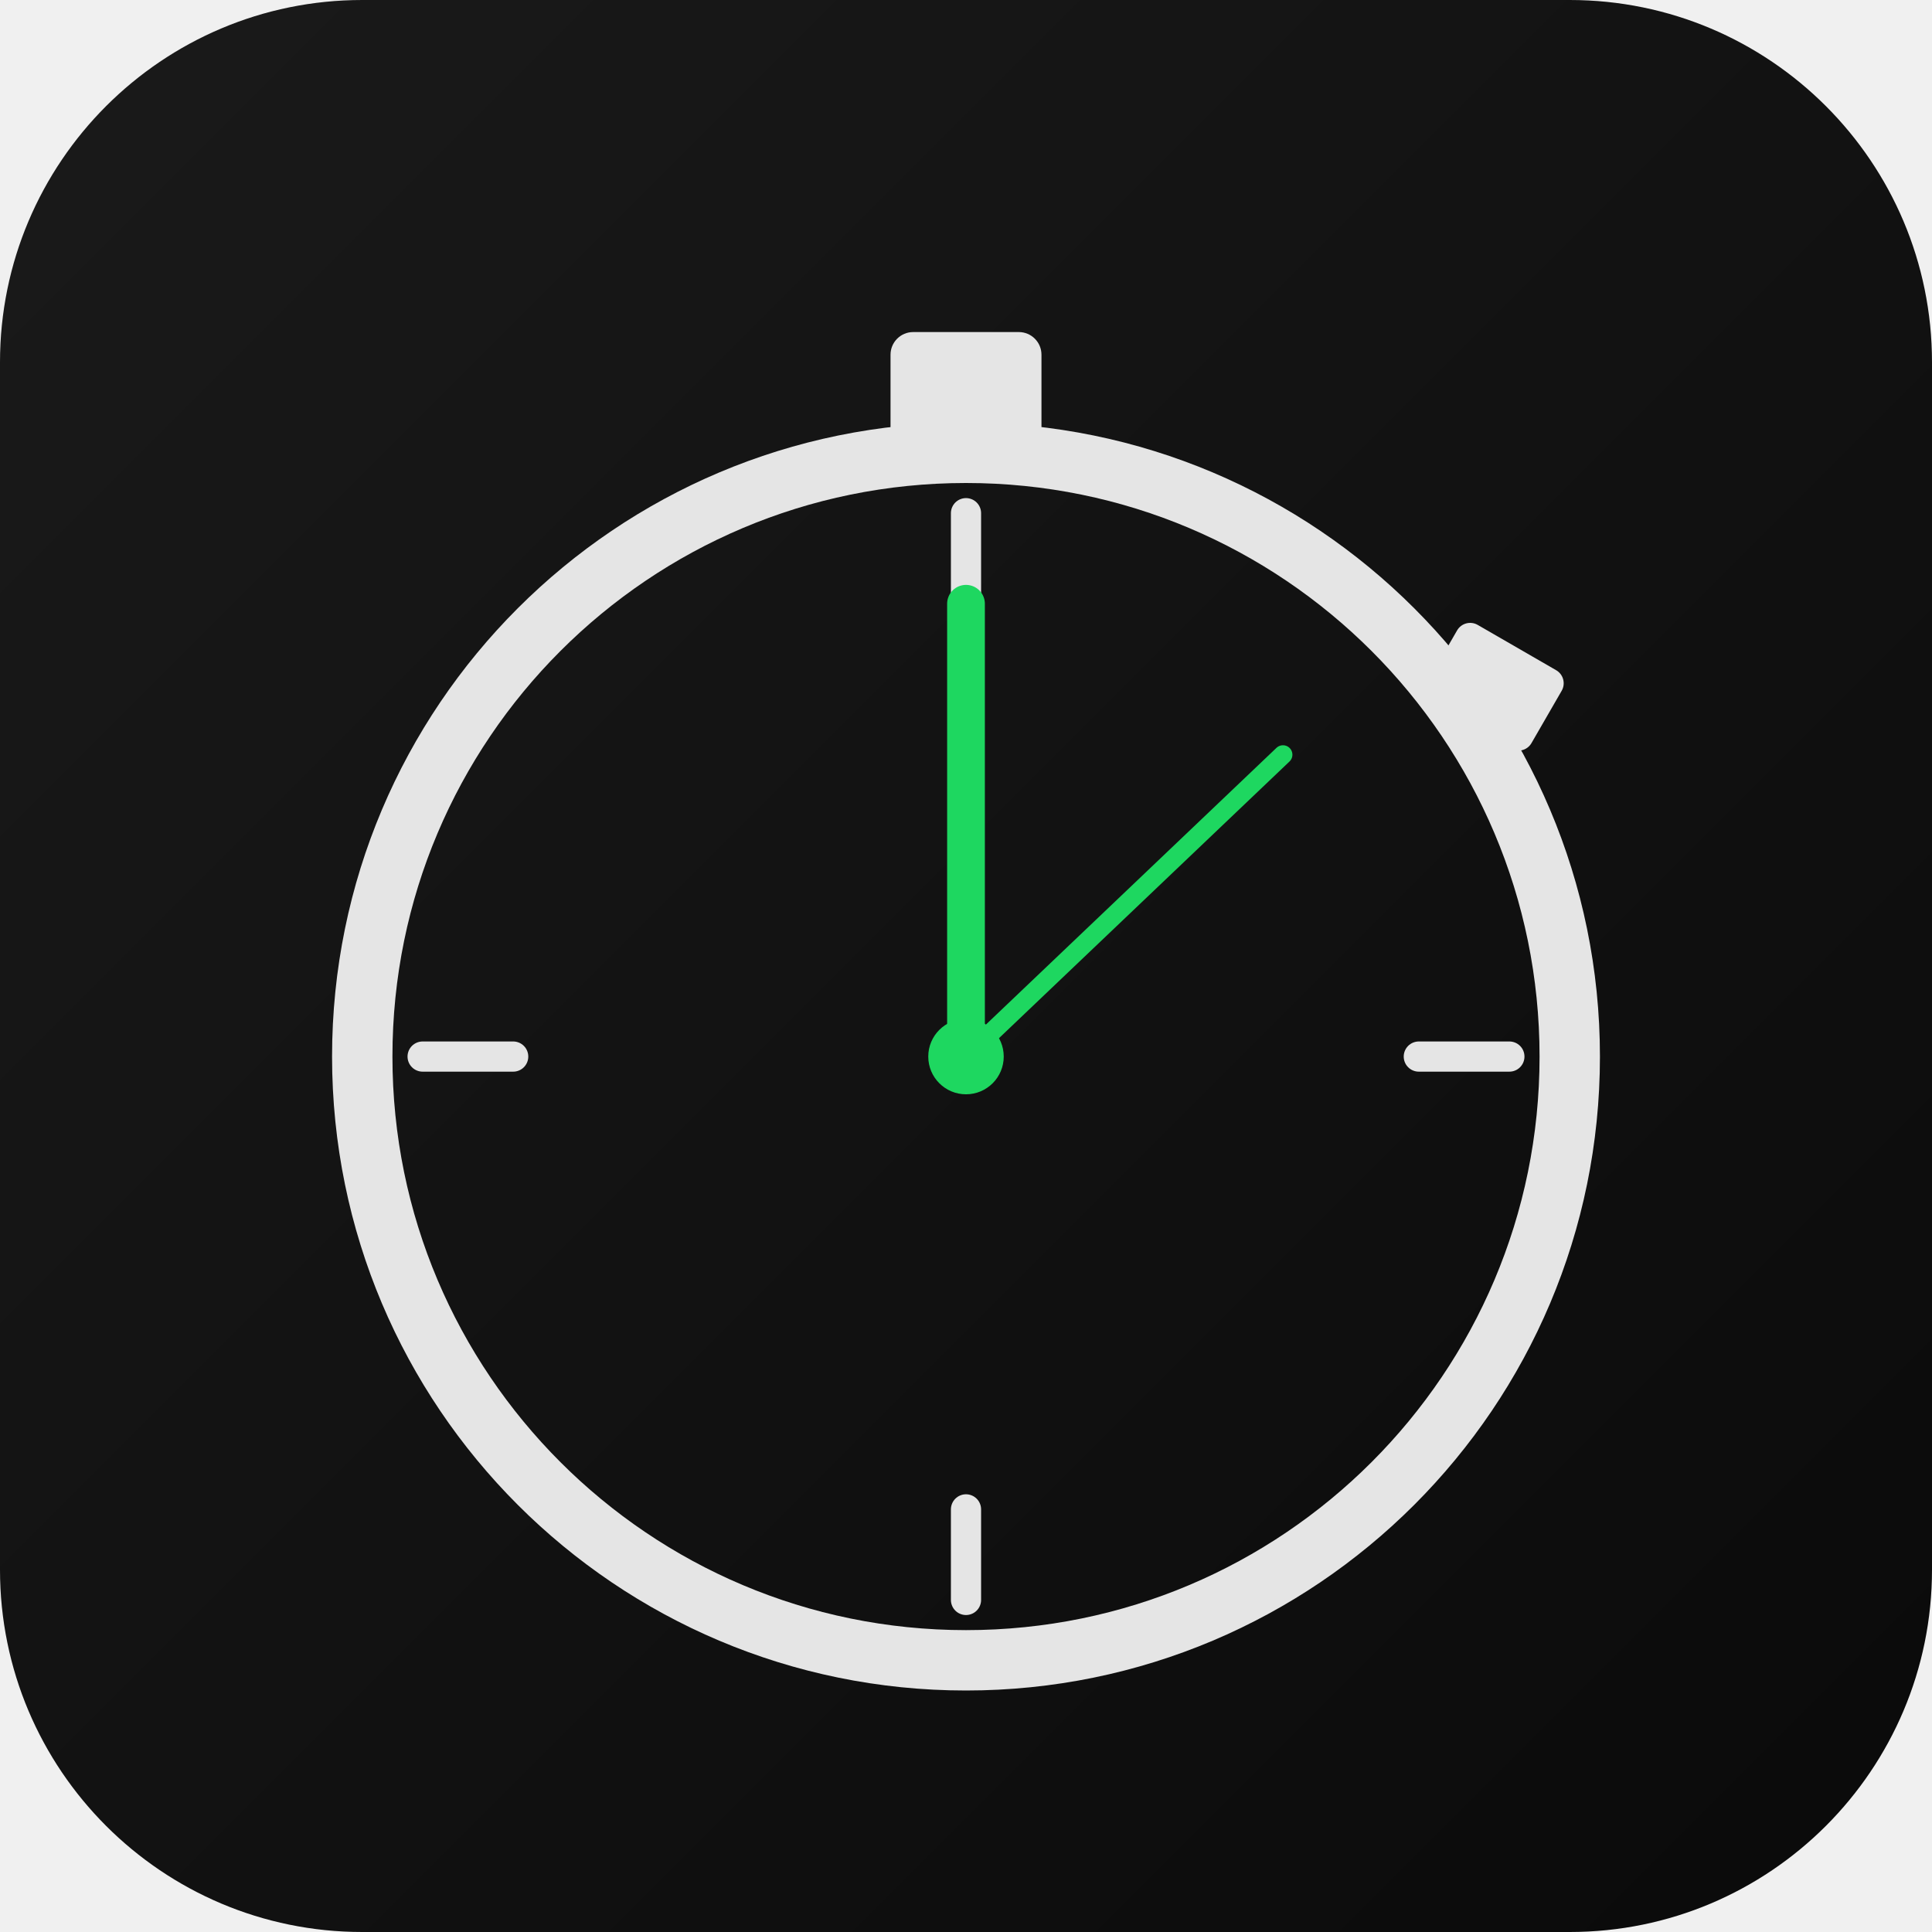
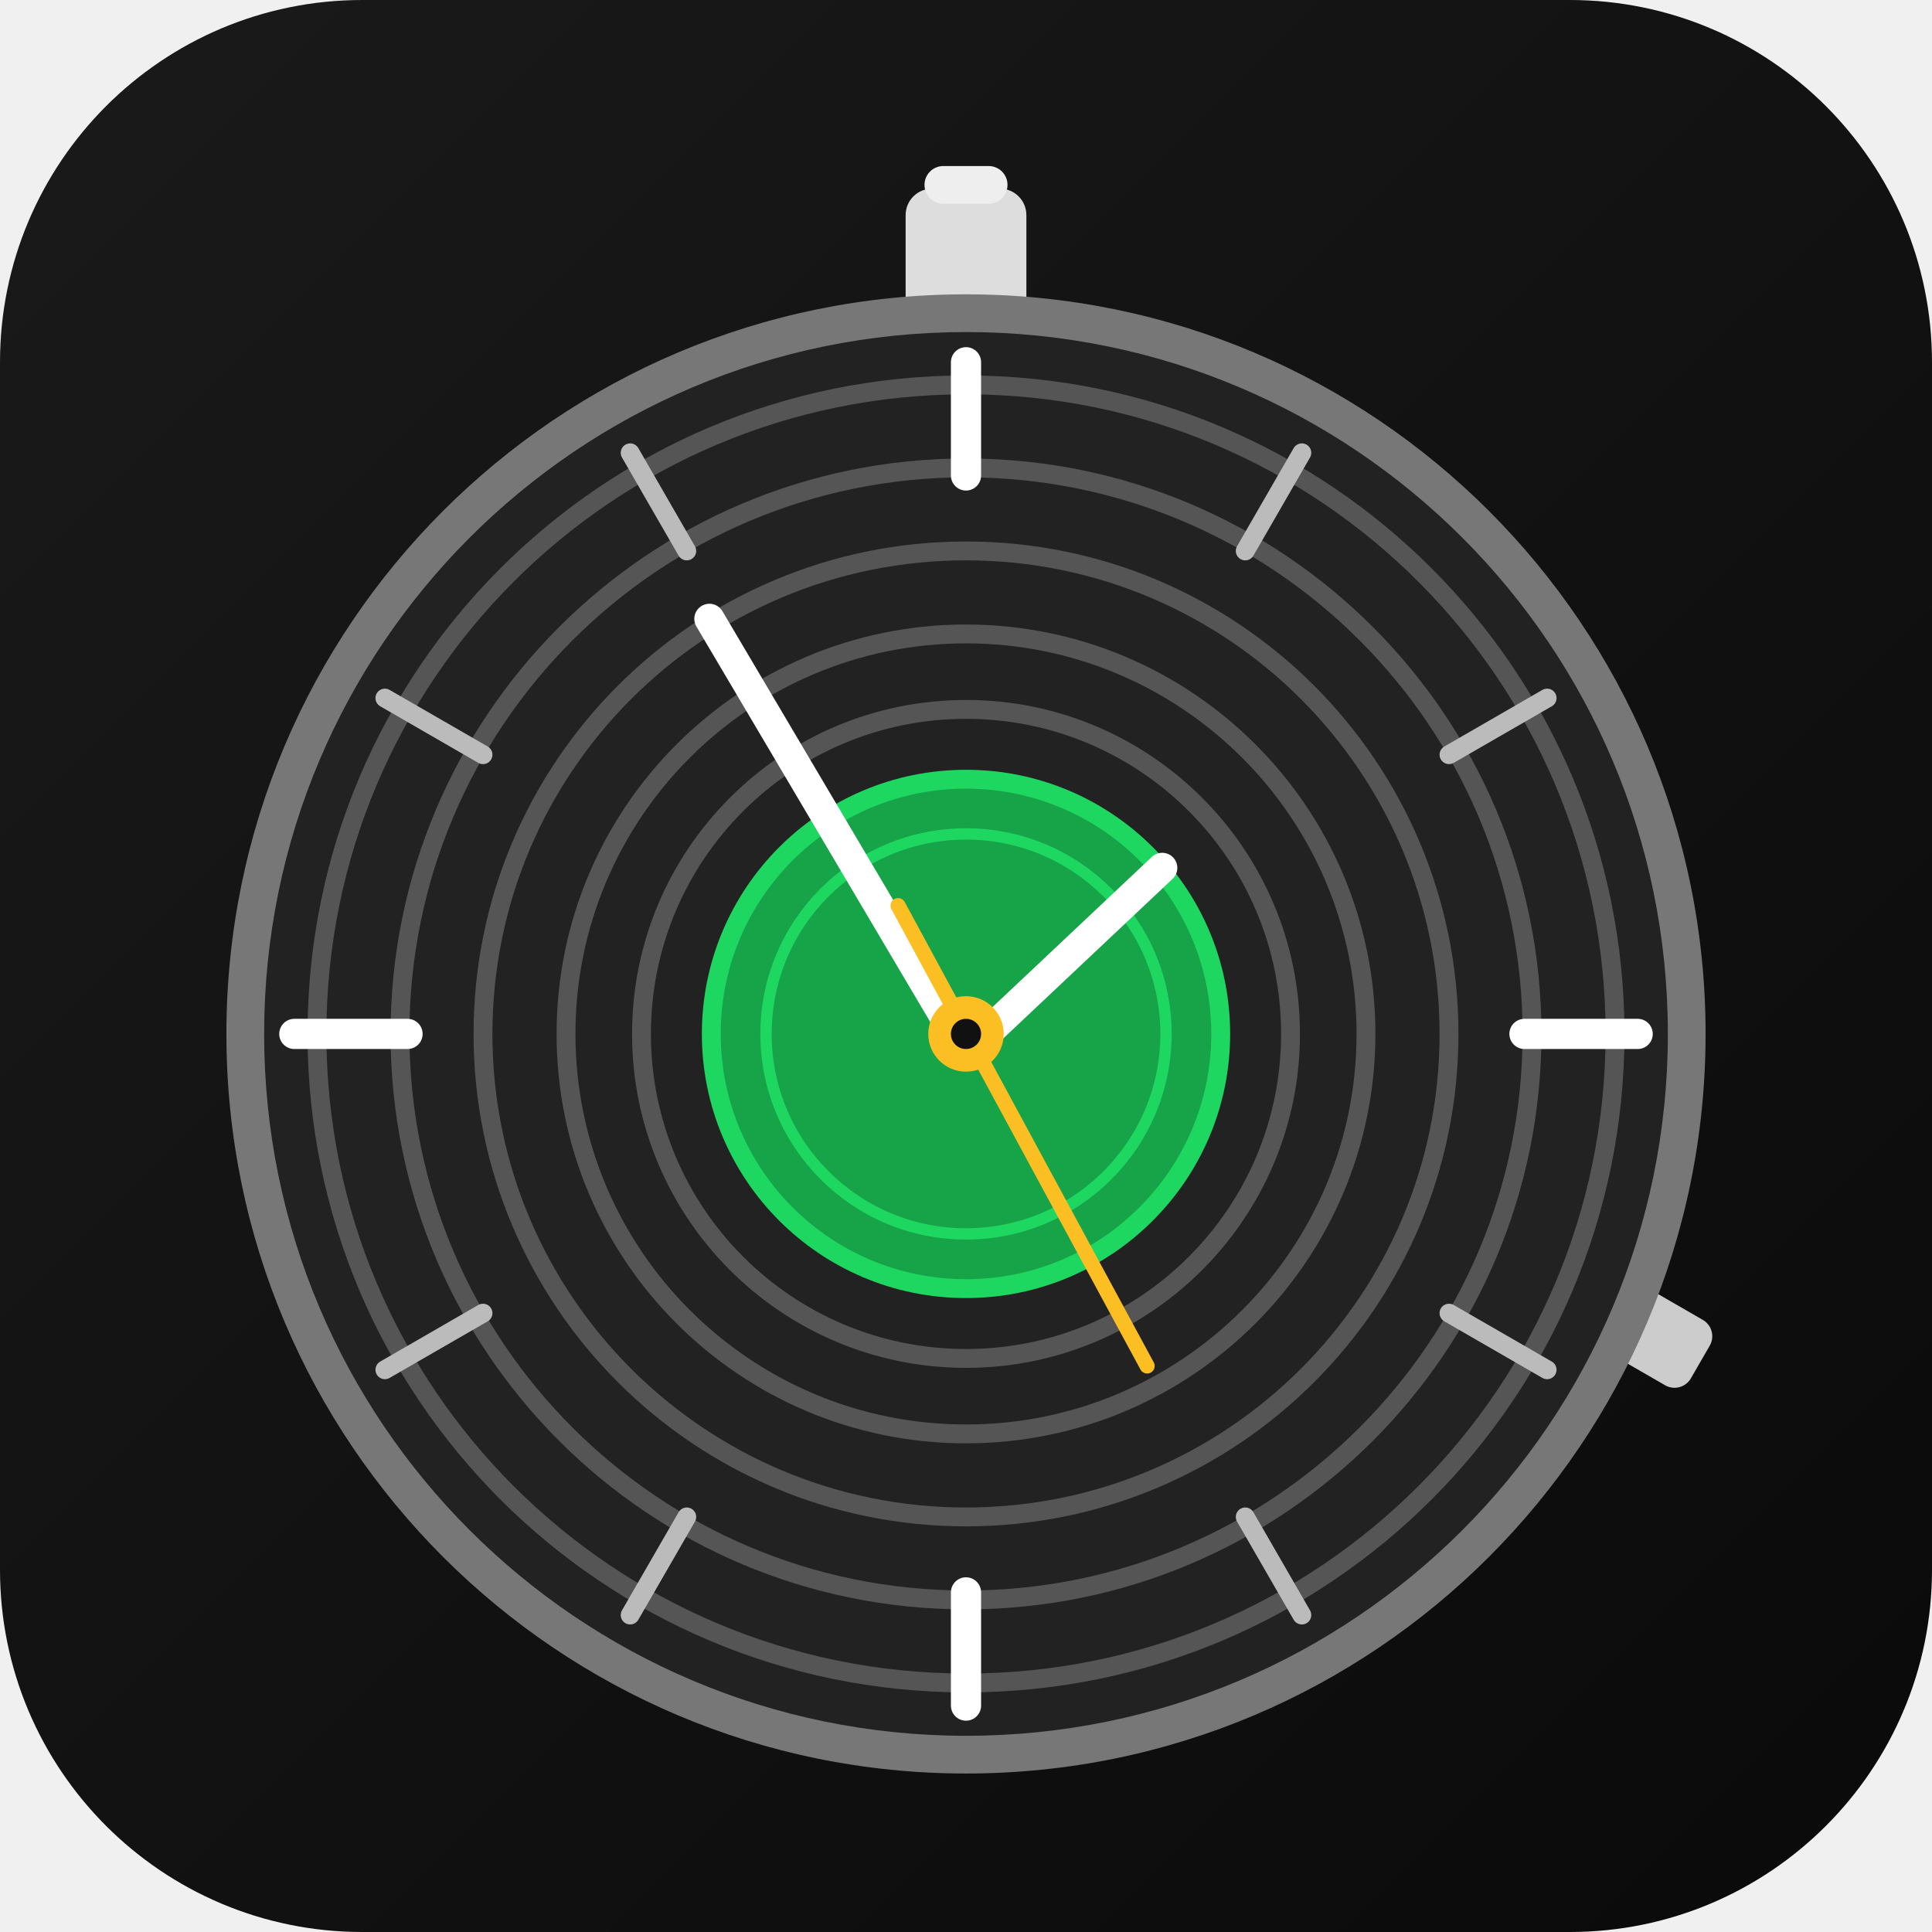
<svg xmlns="http://www.w3.org/2000/svg" viewBox="0 0 512 512">
  <defs>
    <linearGradient id="bg" x1="0%" y1="0%" x2="100%" y2="100%">
      <stop offset="0%" stop-color="#1a1a1a" />
      <stop offset="100%" stop-color="#0a0a0a" />
    </linearGradient>
  </defs>
  <rect width="512" height="512" rx="96" fill="url(#bg)" />
-   <circle cx="256" cy="280" r="160" fill="none" stroke="#e5e5e5" stroke-width="16" />
-   <rect x="236" y="88" width="40" height="40" rx="6" fill="#e5e5e5" />
-   <rect x="380" y="170" width="32" height="24" rx="4" fill="#e5e5e5" transform="rotate(30 396 182)" />
-   <line x1="256" y1="136" x2="256" y2="160" stroke="#e5e5e5" stroke-width="8" stroke-linecap="round" />
-   <line x1="256" y1="400" x2="256" y2="424" stroke="#e5e5e5" stroke-width="8" stroke-linecap="round" />
-   <line x1="112" y1="280" x2="136" y2="280" stroke="#e5e5e5" stroke-width="8" stroke-linecap="round" />
-   <line x1="376" y1="280" x2="400" y2="280" stroke="#e5e5e5" stroke-width="8" stroke-linecap="round" />
-   <line x1="256" y1="280" x2="256" y2="160" stroke="#1ED760" stroke-width="10" stroke-linecap="round" />
-   <line x1="256" y1="280" x2="340" y2="200" stroke="#1ED760" stroke-width="5" stroke-linecap="round" />
-   <circle cx="256" cy="280" r="10" fill="#1ED760" />
+   <g transform="translate(256, 274)">
+     <rect x="-16" y="-224" width="32" height="42" rx="7" fill="#ddd" />
+     <rect x="-11" y="-230" width="22" height="10" rx="5" fill="#eee" />
+     <g transform="rotate(30)">
+       <rect x="182" y="-32" width="30" height="20" rx="5" fill="#ccc" />
+     </g>
+     <circle cx="0" cy="0" r="196" fill="#777" />
+     <circle cx="0" cy="0" r="186" fill="#222" />
+     <circle cx="0" cy="0" r="172" fill="none" stroke="#555" stroke-width="5" />
+     <circle cx="0" cy="0" r="150" fill="none" stroke="#555" stroke-width="5" />
+     <circle cx="0" cy="0" r="128" fill="none" stroke="#555" stroke-width="5" />
+     <circle cx="0" cy="0" r="106" fill="none" stroke="#555" stroke-width="5" />
+     <circle cx="0" cy="0" r="86" fill="none" stroke="#555" stroke-width="5" />
+     <line x1="0" y1="-178" x2="0" y2="-148" stroke="#fff" stroke-width="8" stroke-linecap="round" />
+     <line x1="178" y1="0" x2="148" y2="0" stroke="#fff" stroke-width="8" stroke-linecap="round" />
+     <line x1="0" y1="178" x2="0" y2="148" stroke="#fff" stroke-width="8" stroke-linecap="round" />
+     <line x1="-178" y1="0" x2="-148" y2="0" stroke="#fff" stroke-width="8" stroke-linecap="round" />
+     <line x1="89" y1="-154" x2="74" y2="-128" stroke="#bbb" stroke-width="5" stroke-linecap="round" />
+     <line x1="154" y1="-89" x2="128" y2="-74" stroke="#bbb" stroke-width="5" stroke-linecap="round" />
+     <line x1="154" y1="89" x2="128" y2="74" stroke="#bbb" stroke-width="5" stroke-linecap="round" />
+     <line x1="89" y1="154" x2="74" y2="128" stroke="#bbb" stroke-width="5" stroke-linecap="round" />
+     <line x1="-89" y1="154" x2="-74" y2="128" stroke="#bbb" stroke-width="5" stroke-linecap="round" />
+     <line x1="-154" y1="89" x2="-128" y2="74" stroke="#bbb" stroke-width="5" stroke-linecap="round" />
+     <line x1="-154" y1="-89" x2="-128" y2="-74" stroke="#bbb" stroke-width="5" stroke-linecap="round" />
+     <line x1="-89" y1="-154" x2="-74" y2="-128" stroke="#bbb" stroke-width="5" stroke-linecap="round" />
+     <circle cx="0" cy="0" r="70" fill="#1ED760" />
+     <circle cx="0" cy="0" r="65" fill="#17a348" />
+     <circle cx="0" cy="0" r="53" fill="none" stroke="#1ED760" stroke-width="3" />
+     <line x1="0" y1="5" x2="-68" y2="-110" stroke="#fff" stroke-width="8" stroke-linecap="round" />
+     <line x1="0" y1="5" x2="52" y2="-44" stroke="#fff" stroke-width="8" stroke-linecap="round" />
+     <line x1="-18" y1="-34" x2="48" y2="88" stroke="#fbbf24" stroke-width="4" stroke-linecap="round" />
+     <circle cx="0" cy="0" r="10" fill="#fbbf24" />
+     <circle cx="0" cy="0" r="4" fill="#111" />
+   </g>
</svg>
